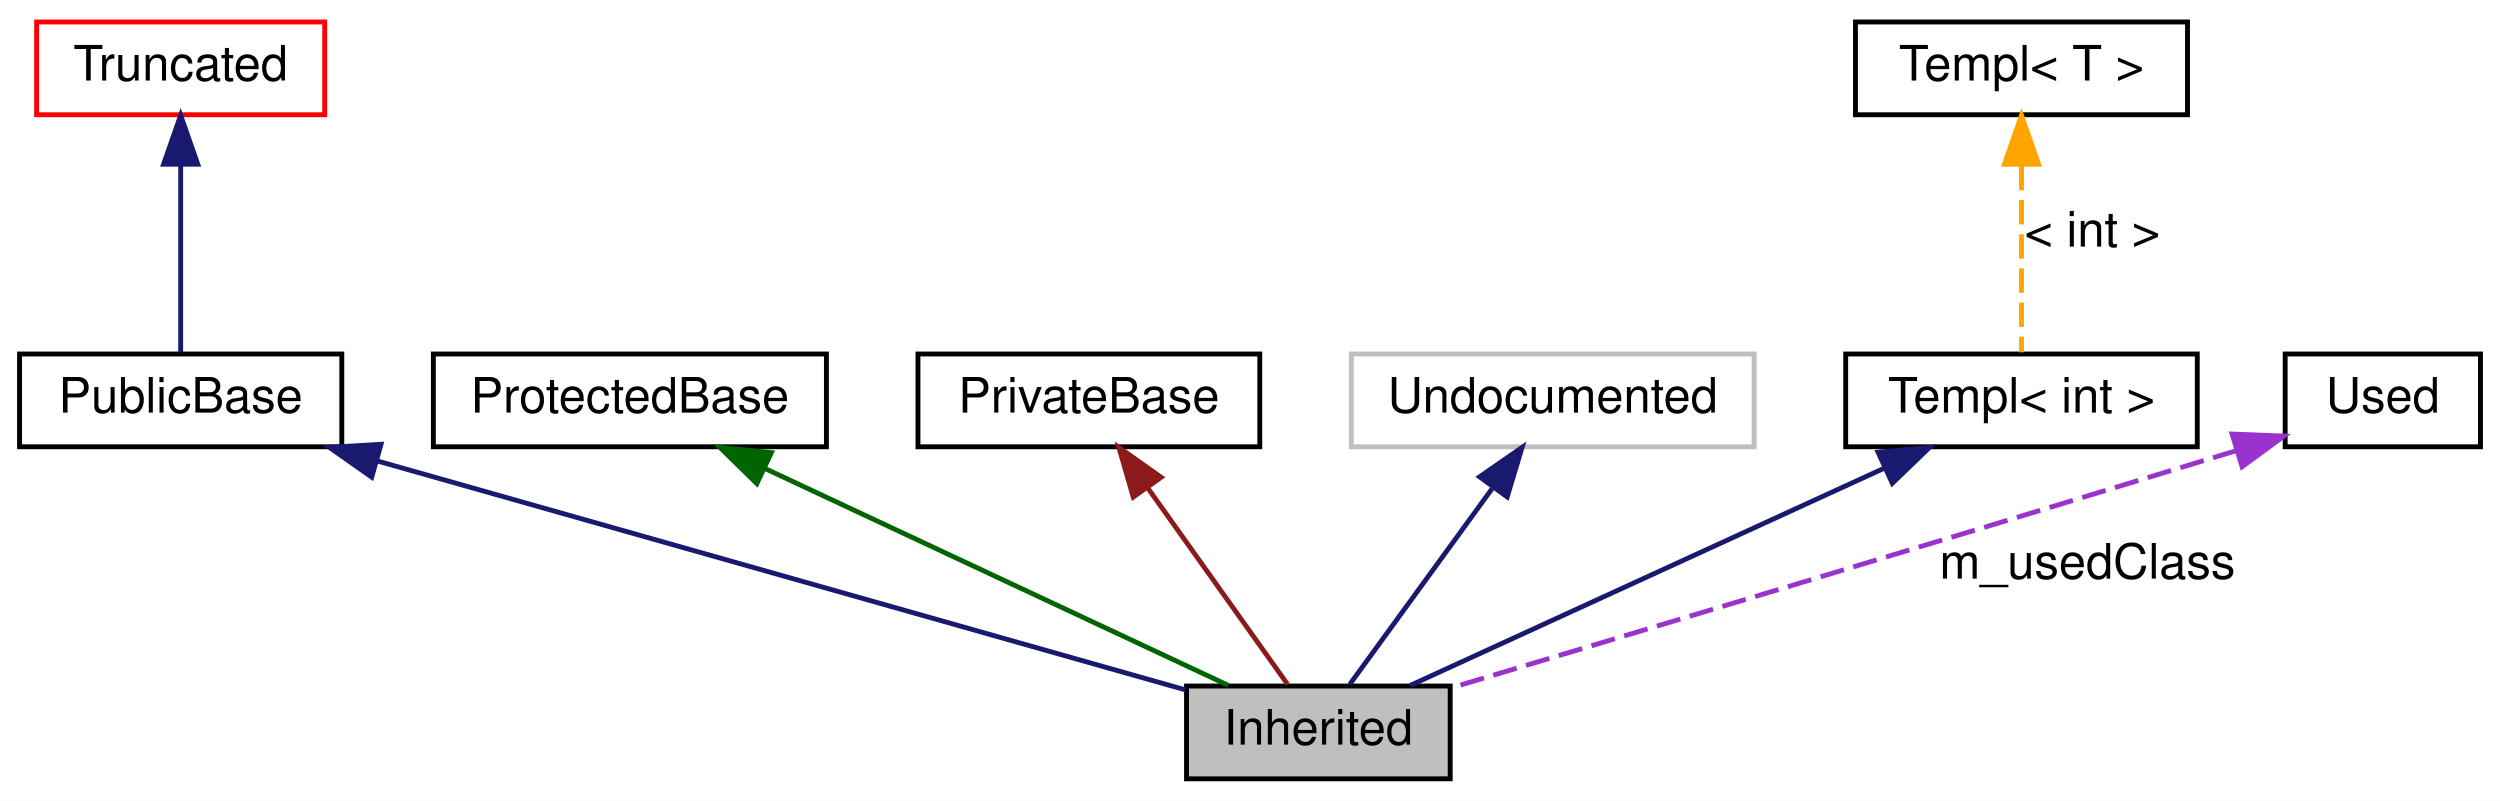
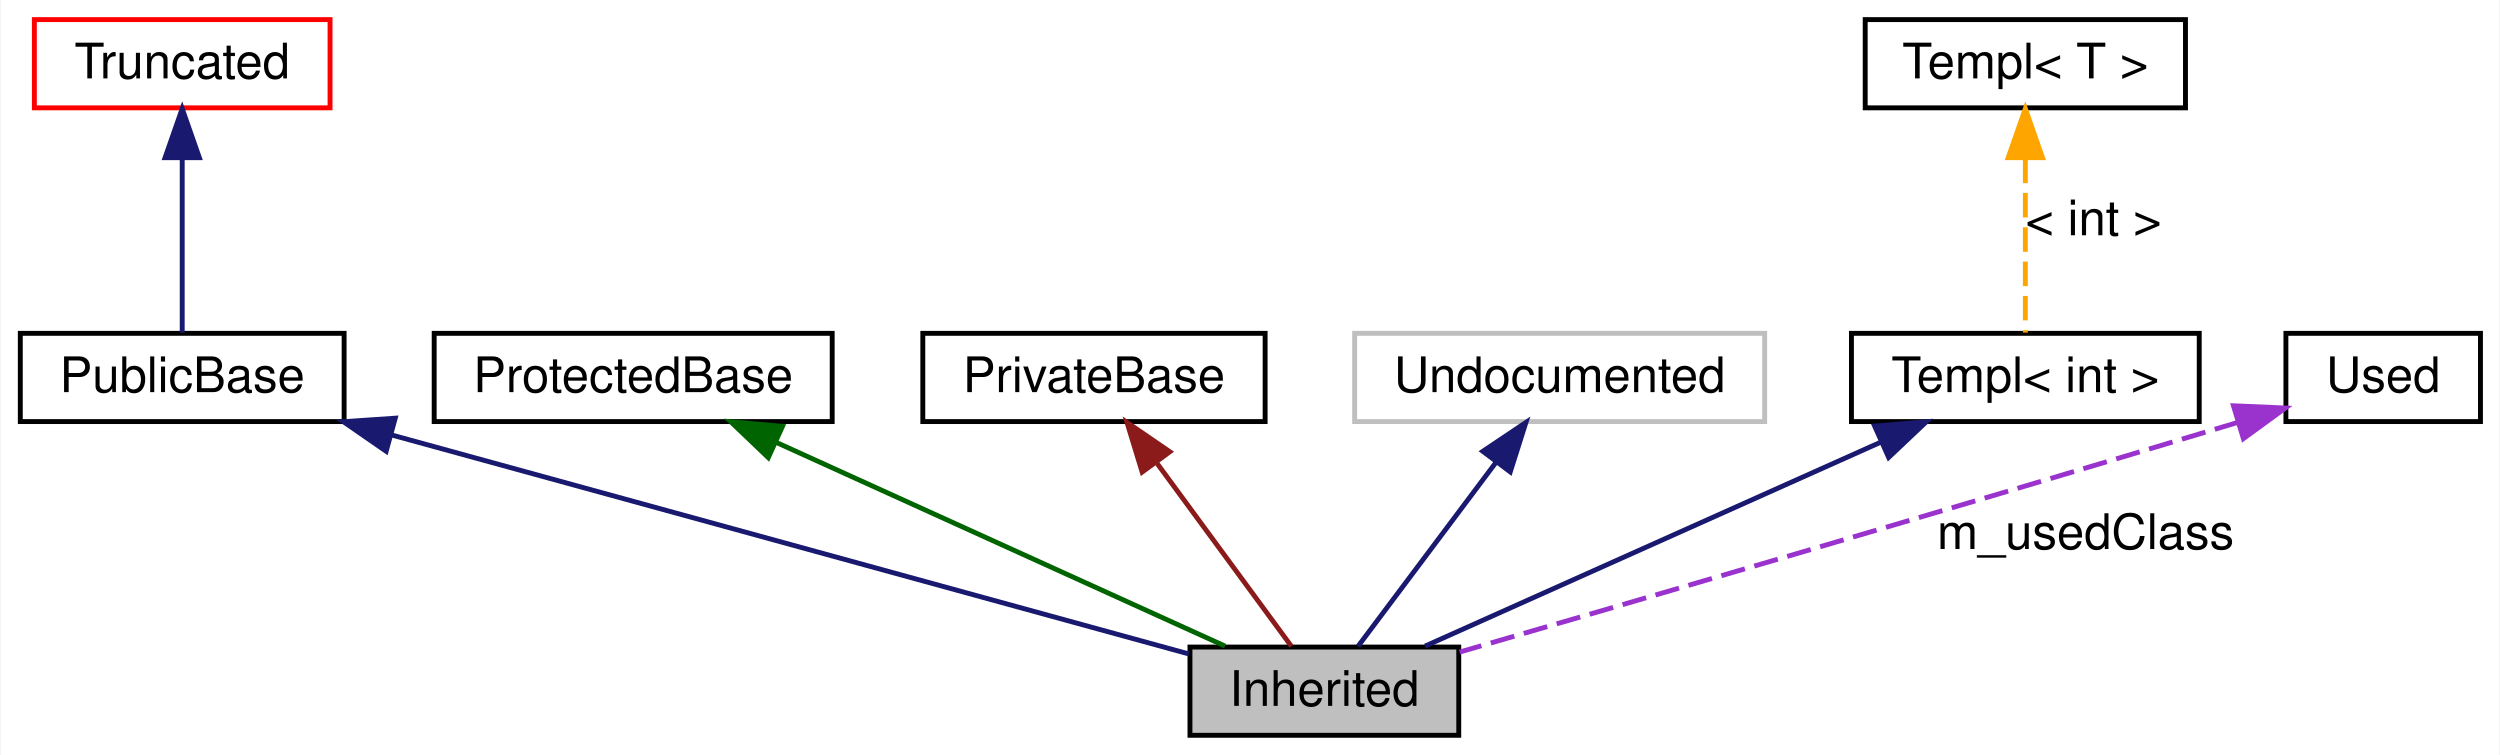
- <svg xmlns="http://www.w3.org/2000/svg" xmlns:xlink="http://www.w3.org/1999/xlink" width="512pt" height="164pt" viewBox="0.00 0.00 512.00 164.00">
-   <g id="graph0" class="graph" transform="scale(1 1) rotate(0) translate(4 160)">
-     <polygon fill="white" stroke="none" points="-4,4 -4,-160 508,-160 508,4 -4,4" />
+ <svg xmlns="http://www.w3.org/2000/svg" xmlns:xlink="http://www.w3.org/1999/xlink" width="510pt" height="154pt" viewBox="0.00 0.00 509.69 154.00">
+   <g id="graph0" class="graph" transform="scale(1 1) rotate(0) translate(4 150)">
+     <polygon fill="#ffffff" stroke="transparent" points="-4,4 -4,-150 505.687,-150 505.687,4 -4,4" />
    <g id="node1" class="node">
-       <polygon fill="#bfbfbf" stroke="black" points="293,-19.5 239,-19.5 239,-0.5 293,-0.5 293,-19.5" />
-       <text text-anchor="middle" x="266" y="-7.5" font-family="Helvetica,sans-Serif" font-size="10.00">Inherited</text>
+       <polygon fill="#bfbfbf" stroke="#000000" points="293.431,-18 238.599,-18 238.599,0 293.431,0 293.431,-18" />
+       <text text-anchor="middle" x="266.015" y="-6" font-family="Helvetica,sans-Serif" font-size="10.00" fill="#000000">Inherited</text>
    </g>
    <g id="node2" class="node">
      <g id="a_node2">
        <a xlink:href="$classPublicBase.html" xlink:title="PublicBase">
-           <polygon fill="none" stroke="black" points="66,-87.5 0,-87.5 0,-68.5 66,-68.5 66,-87.5" />
-           <text text-anchor="middle" x="33" y="-75.5" font-family="Helvetica,sans-Serif" font-size="10.00">PublicBase</text>
+           <polygon fill="none" stroke="#000000" points="66.044,-82 -.015,-82 -.015,-64 66.044,-64 66.044,-82" />
+           <text text-anchor="middle" x="33.015" y="-70" font-family="Helvetica,sans-Serif" font-size="10.00" fill="#000000">PublicBase</text>
        </a>
      </g>
    </g>
    <g id="edge1" class="edge">
-       <path fill="none" stroke="midnightblue" d="M73.083,-65.646C120.433,-52.233 197.919,-30.285 238.791,-18.707" />
-       <polygon fill="midnightblue" stroke="midnightblue" points="72.128,-62.279 63.461,-68.372 74.036,-69.014 72.128,-62.279" />
+       <path fill="none" stroke="#191970" d="M75.567,-61.312C122.938,-48.3 198.113,-27.651 238.386,-16.589" />
+       <polygon fill="#191970" stroke="#191970" points="74.62,-57.942 65.904,-63.966 76.474,-64.692 74.62,-57.942" />
    </g>
    <g id="node3" class="node">
      <g id="a_node3">
        <a xlink:href="$classTruncated.html" xlink:title="Truncated">
-           <polygon fill="none" stroke="red" points="62.5,-155.5 3.5,-155.5 3.5,-136.5 62.5,-136.5 62.5,-155.5" />
-           <text text-anchor="middle" x="33" y="-143.5" font-family="Helvetica,sans-Serif" font-size="10.00">Truncated</text>
+           <polygon fill="none" stroke="#ff0000" points="63.174,-146 2.856,-146 2.856,-128 63.174,-128 63.174,-146" />
+           <text text-anchor="middle" x="33.015" y="-134" font-family="Helvetica,sans-Serif" font-size="10.00" fill="#000000">Truncated</text>
        </a>
      </g>
    </g>
    <g id="edge2" class="edge">
-       <path fill="none" stroke="midnightblue" d="M33,-126.041C33,-113.472 33,-97.563 33,-87.841" />
-       <polygon fill="midnightblue" stroke="midnightblue" points="29.5,-126.372 33,-136.372 36.5,-126.372 29.5,-126.372" />
+       <path fill="none" stroke="#191970" d="M33.015,-117.635C33.015,-105.86 33.015,-91.366 33.015,-82.153" />
+       <polygon fill="#191970" stroke="#191970" points="29.515,-117.83 33.015,-127.83 36.515,-117.83 29.515,-117.83" />
    </g>
    <g id="node4" class="node">
      <g id="a_node4">
        <a xlink:href="$classProtectedBase.html" xlink:title="ProtectedBase">
-           <polygon fill="none" stroke="black" points="165.25,-87.5 84.75,-87.5 84.75,-68.5 165.25,-68.5 165.25,-87.5" />
-           <text text-anchor="middle" x="125" y="-75.5" font-family="Helvetica,sans-Serif" font-size="10.00">ProtectedBase</text>
+           <polygon fill="none" stroke="#000000" points="165.611,-82 84.418,-82 84.418,-64 165.611,-64 165.611,-82" />
+           <text text-anchor="middle" x="125.015" y="-70" font-family="Helvetica,sans-Serif" font-size="10.00" fill="#000000">ProtectedBase</text>
        </a>
      </g>
    </g>
    <g id="edge3" class="edge">
-       <path fill="none" stroke="darkgreen" d="M152.699,-64.035C180.763,-50.898 223.387,-30.946 247.562,-19.631" />
-       <polygon fill="darkgreen" stroke="darkgreen" points="151.006,-60.962 143.433,-68.372 153.974,-67.302 151.006,-60.962" />
+       <path fill="none" stroke="#006400" d="M154.367,-59.677C181.724,-47.26 221.798,-29.07 245.756,-18.195" />
+       <polygon fill="#006400" stroke="#006400" points="152.577,-56.646 144.917,-63.966 155.47,-63.02 152.577,-56.646" />
    </g>
    <g id="node5" class="node">
      <g id="a_node5">
        <a xlink:href="$classPrivateBase.html" xlink:title="PrivateBase">
-           <polygon fill="none" stroke="black" points="254,-87.5 184,-87.5 184,-68.5 254,-68.5 254,-87.5" />
-           <text text-anchor="middle" x="219" y="-75.5" font-family="Helvetica,sans-Serif" font-size="10.00">PrivateBase</text>
+           <polygon fill="none" stroke="#000000" points="253.931,-82 184.099,-82 184.099,-64 253.931,-64 253.931,-82" />
+           <text text-anchor="middle" x="219.015" y="-70" font-family="Helvetica,sans-Serif" font-size="10.00" fill="#000000">PrivateBase</text>
        </a>
      </g>
    </g>
    <g id="edge4" class="edge">
-       <path fill="none" stroke="#8b1a1a" d="M231.15,-59.938C240.284,-47.112 252.428,-30.059 259.704,-19.841" />
-       <polygon fill="#8b1a1a" stroke="#8b1a1a" points="228.094,-58.196 225.144,-68.372 233.796,-62.256 228.094,-58.196" />
+       <path fill="none" stroke="#8b1a1a" d="M231.915,-55.433C240.775,-43.368 252.178,-27.841 259.293,-18.153" />
+       <polygon fill="#8b1a1a" stroke="#8b1a1a" points="228.847,-53.699 225.749,-63.83 234.489,-57.842 228.847,-53.699" />
    </g>
    <g id="node6" class="node">
-       <polygon fill="none" stroke="#bfbfbf" points="355.25,-87.5 272.75,-87.5 272.75,-68.5 355.25,-68.5 355.25,-87.5" />
-       <text text-anchor="middle" x="314" y="-75.5" font-family="Helvetica,sans-Serif" font-size="10.00">Undocumented</text>
+       <polygon fill="none" stroke="#bfbfbf" points="355.837,-82 272.192,-82 272.192,-64 355.837,-64 355.837,-82" />
+       <text text-anchor="middle" x="314.015" y="-70" font-family="Helvetica,sans-Serif" font-size="10.00" fill="#000000">Undocumented</text>
    </g>
    <g id="edge5" class="edge">
-       <path fill="none" stroke="midnightblue" d="M301.591,-59.938C292.263,-47.112 279.861,-30.059 272.43,-19.841" />
-       <polygon fill="midnightblue" stroke="midnightblue" points="299.012,-62.343 307.725,-68.372 304.674,-58.226 299.012,-62.343" />
+       <path fill="none" stroke="#191970" d="M301.105,-55.787C292.02,-43.673 280.217,-27.936 272.879,-18.153" />
+       <polygon fill="#191970" stroke="#191970" points="298.337,-57.93 307.137,-63.83 303.937,-53.73 298.337,-57.93" />
    </g>
    <g id="node7" class="node">
      <g id="a_node7">
        <a xlink:href="$classTempl.html" xlink:title="Templ&lt; int &gt;">
-           <polygon fill="none" stroke="black" points="446,-87.5 374,-87.5 374,-68.5 446,-68.5 446,-87.5" />
-           <text text-anchor="middle" x="410" y="-75.5" font-family="Helvetica,sans-Serif" font-size="10.00">Templ&lt; int &gt;</text>
+           <polygon fill="none" stroke="#000000" points="444.489,-82 373.54,-82 373.54,-64 444.489,-64 444.489,-82" />
+           <text text-anchor="middle" x="409.015" y="-70" font-family="Helvetica,sans-Serif" font-size="10.00" fill="#000000">Templ&lt; int &gt;</text>
        </a>
      </g>
    </g>
    <g id="edge6" class="edge">
-       <path fill="none" stroke="midnightblue" d="M381.712,-64.035C353.05,-50.898 309.519,-30.946 284.83,-19.631" />
-       <polygon fill="midnightblue" stroke="midnightblue" points="380.626,-67.387 391.175,-68.372 383.542,-61.023 380.626,-67.387" />
+       <path fill="none" stroke="#191970" d="M379.61,-59.84C351.858,-47.419 310.965,-29.118 286.56,-18.195" />
+       <polygon fill="#191970" stroke="#191970" points="378.272,-63.076 388.829,-63.966 381.132,-56.686 378.272,-63.076" />
    </g>
    <g id="node8" class="node">
      <g id="a_node8">
        <a xlink:href="$classTempl.html" xlink:title="Templ&lt; T &gt;">
-           <polygon fill="none" stroke="black" points="444,-155.5 376,-155.5 376,-136.5 444,-136.5 444,-155.5" />
-           <text text-anchor="middle" x="410" y="-143.5" font-family="Helvetica,sans-Serif" font-size="10.00">Templ&lt; T &gt;</text>
+           <polygon fill="none" stroke="#000000" points="441.683,-146 376.346,-146 376.346,-128 441.683,-128 441.683,-146" />
+           <text text-anchor="middle" x="409.015" y="-134" font-family="Helvetica,sans-Serif" font-size="10.00" fill="#000000">Templ&lt; T &gt;</text>
        </a>
      </g>
    </g>
    <g id="edge7" class="edge">
-       <path fill="none" stroke="orange" stroke-dasharray="5,2" d="M410,-126.041C410,-113.472 410,-97.563 410,-87.841" />
-       <polygon fill="orange" stroke="orange" points="406.5,-126.372 410,-136.372 413.5,-126.372 406.5,-126.372" />
-       <text text-anchor="middle" x="424.5" y="-109.5" font-family="Helvetica,sans-Serif" font-size="10.00">&lt; int &gt;</text>
+       <path fill="none" stroke="#ffa500" stroke-dasharray="5,2" d="M409.015,-117.635C409.015,-105.86 409.015,-91.366 409.015,-82.153" />
+       <polygon fill="#ffa500" stroke="#ffa500" points="405.515,-117.83 409.015,-127.83 412.515,-117.83 405.515,-117.83" />
+       <text text-anchor="middle" x="422.914" y="-102" font-family="Helvetica,sans-Serif" font-size="10.00" fill="#000000">&lt; int &gt;</text>
    </g>
    <g id="node9" class="node">
      <g id="a_node9">
        <a xlink:href="$classUsed.html" xlink:title="Used">
-           <polygon fill="none" stroke="black" points="504,-87.5 464,-87.5 464,-68.5 504,-68.5 504,-87.5" />
-           <text text-anchor="middle" x="484" y="-75.5" font-family="Helvetica,sans-Serif" font-size="10.00">Used</text>
+           <polygon fill="none" stroke="#000000" points="501.861,-82 462.168,-82 462.168,-64 501.861,-64 501.861,-82" />
+           <text text-anchor="middle" x="482.015" y="-70" font-family="Helvetica,sans-Serif" font-size="10.00" fill="#000000">Used</text>
        </a>
      </g>
    </g>
    <g id="edge8" class="edge">
-       <path fill="none" stroke="#9a32cd" stroke-dasharray="5,2" d="M454.017,-67.715C390.967,-48.446 328.208,-29.607 293.25,-19.144" />
-       <polygon fill="#9a32cd" stroke="#9a32cd" points="453.138,-71.107 463.725,-70.685 455.186,-64.413 453.138,-71.107" />
-       <text text-anchor="middle" x="423.5" y="-41.5" font-family="Helvetica,sans-Serif" font-size="10.00">m_usedClass</text>
+       <path fill="none" stroke="#9a32cd" stroke-dasharray="5,2" d="M452.451,-63.861C390.08,-45.048 328.353,-27.051 293.618,-16.98" />
+       <polygon fill="#9a32cd" stroke="#9a32cd" points="451.473,-67.222 462.058,-66.764 453.498,-60.521 451.473,-67.222" />
+       <text text-anchor="middle" x="421.305" y="-38" font-family="Helvetica,sans-Serif" font-size="10.00" fill="#000000">m_usedClass</text>
    </g>
  </g>
</svg>
